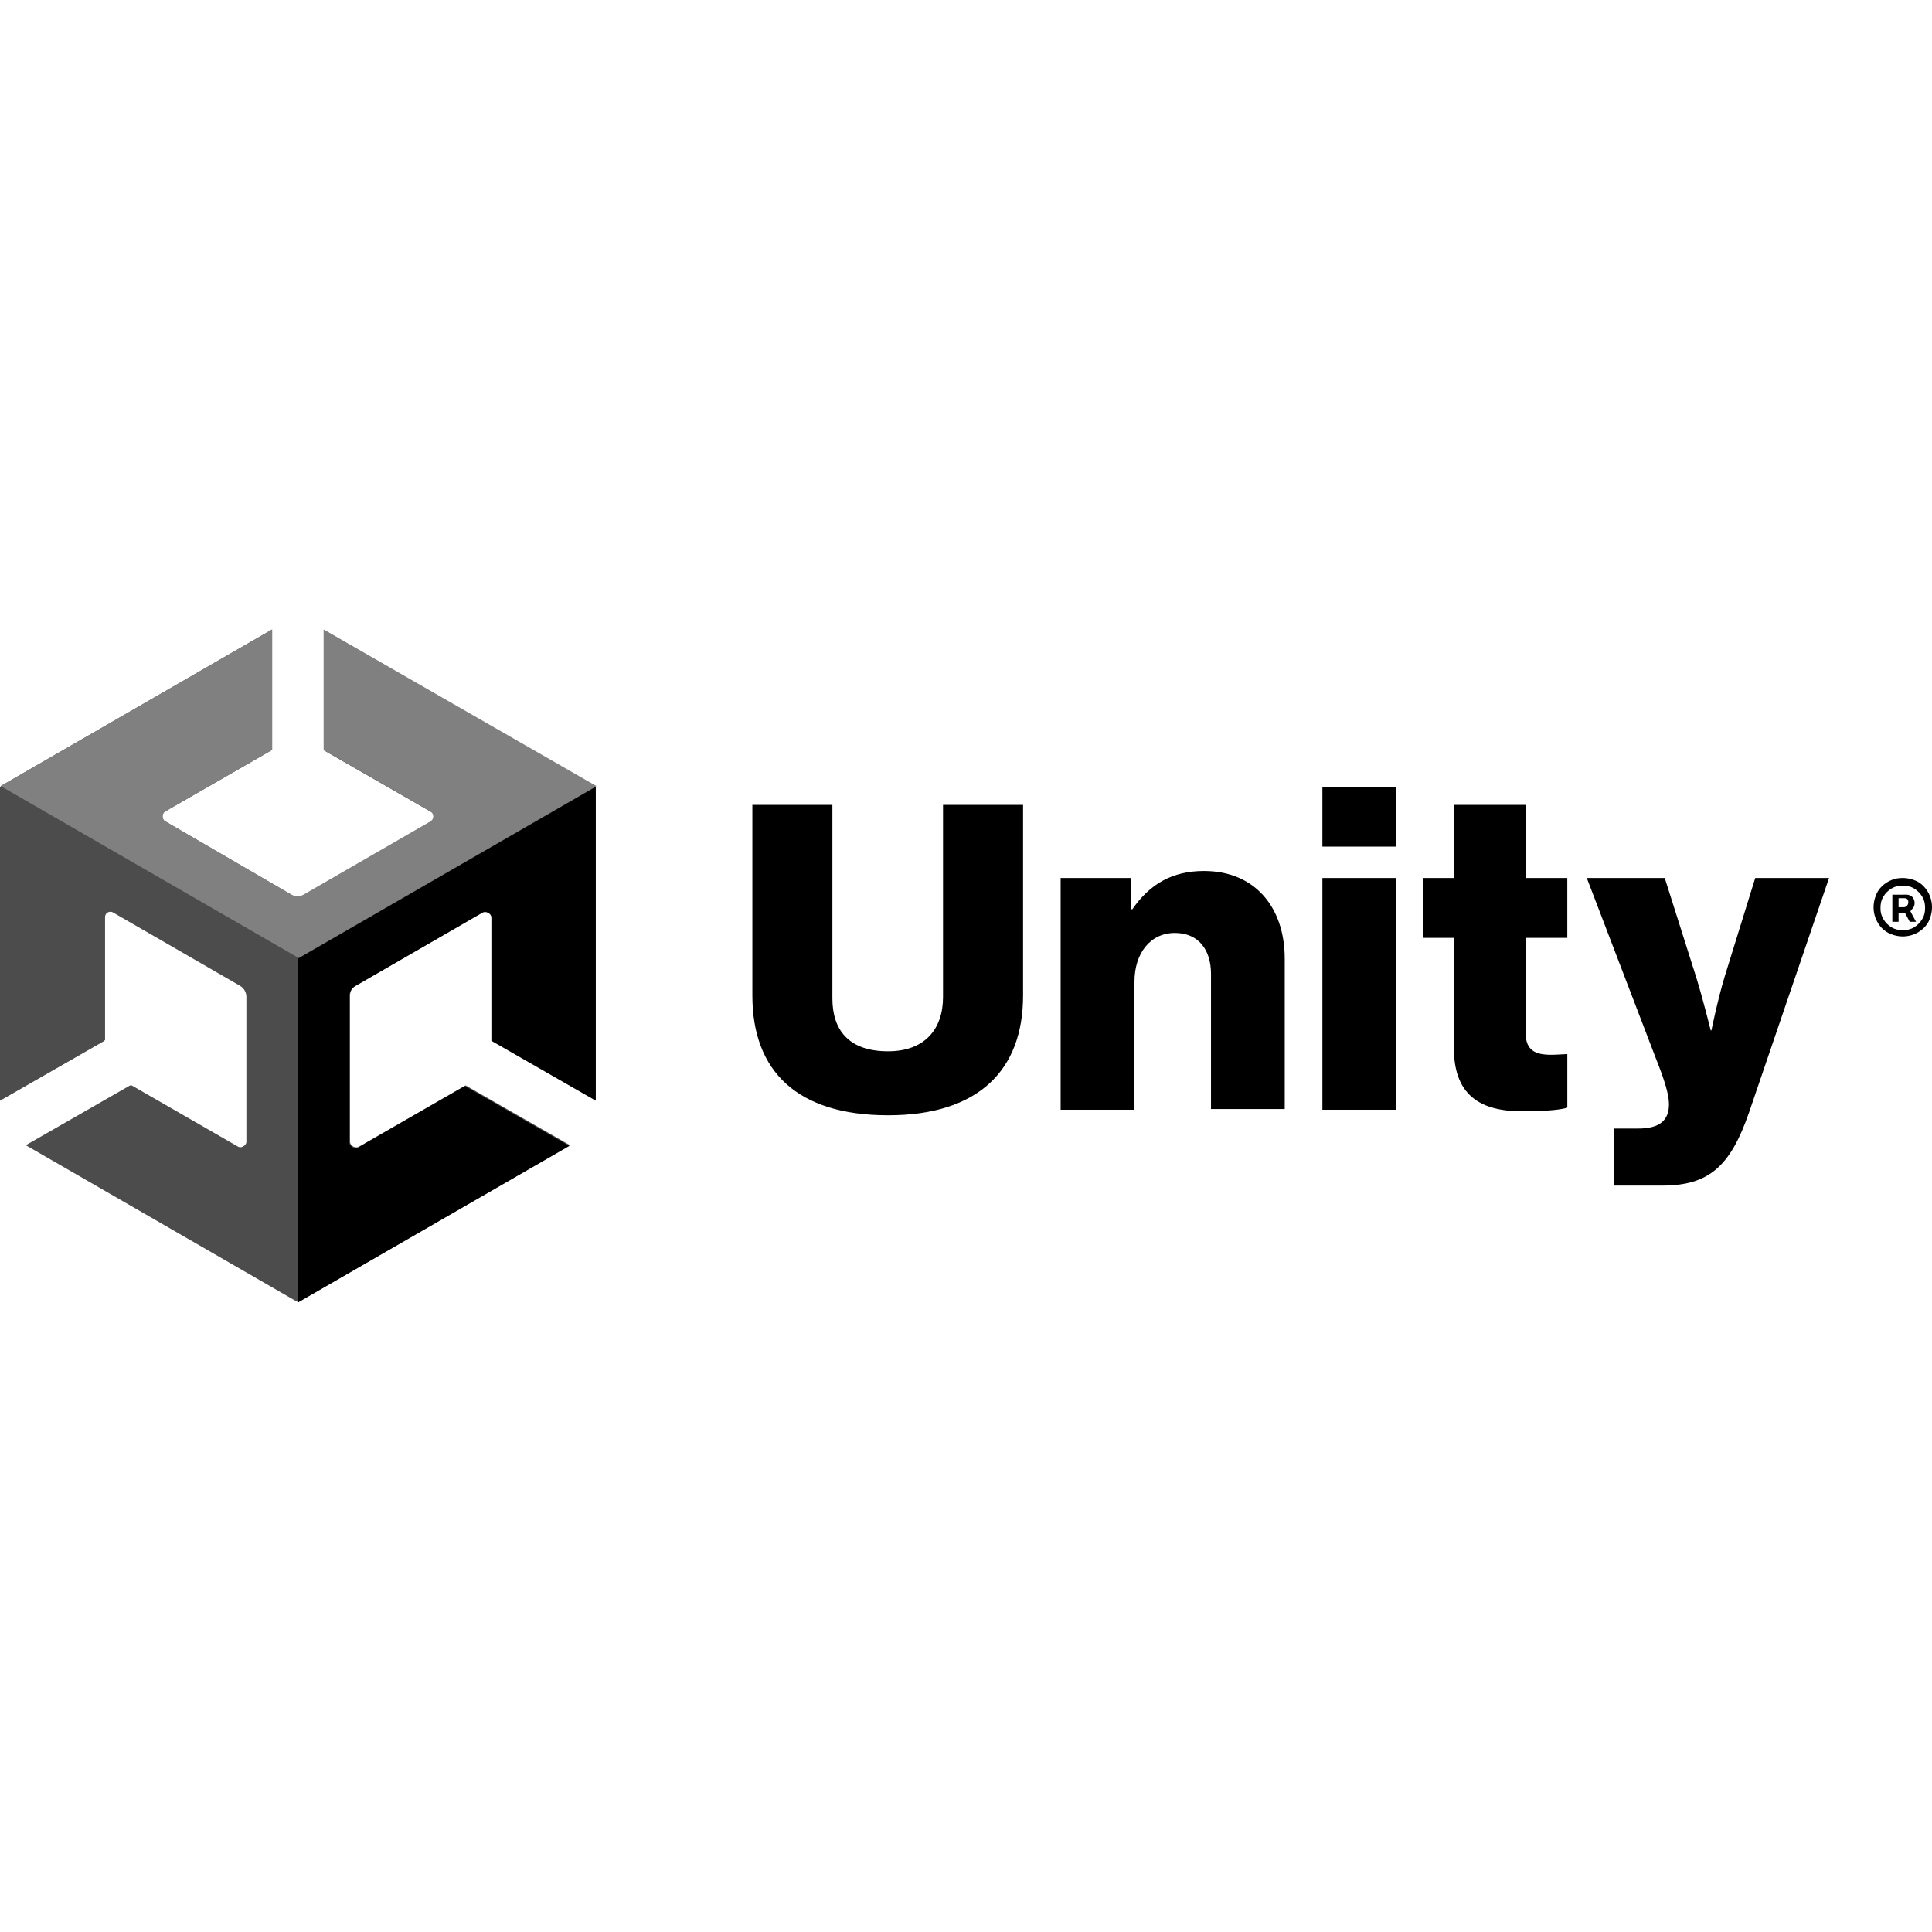
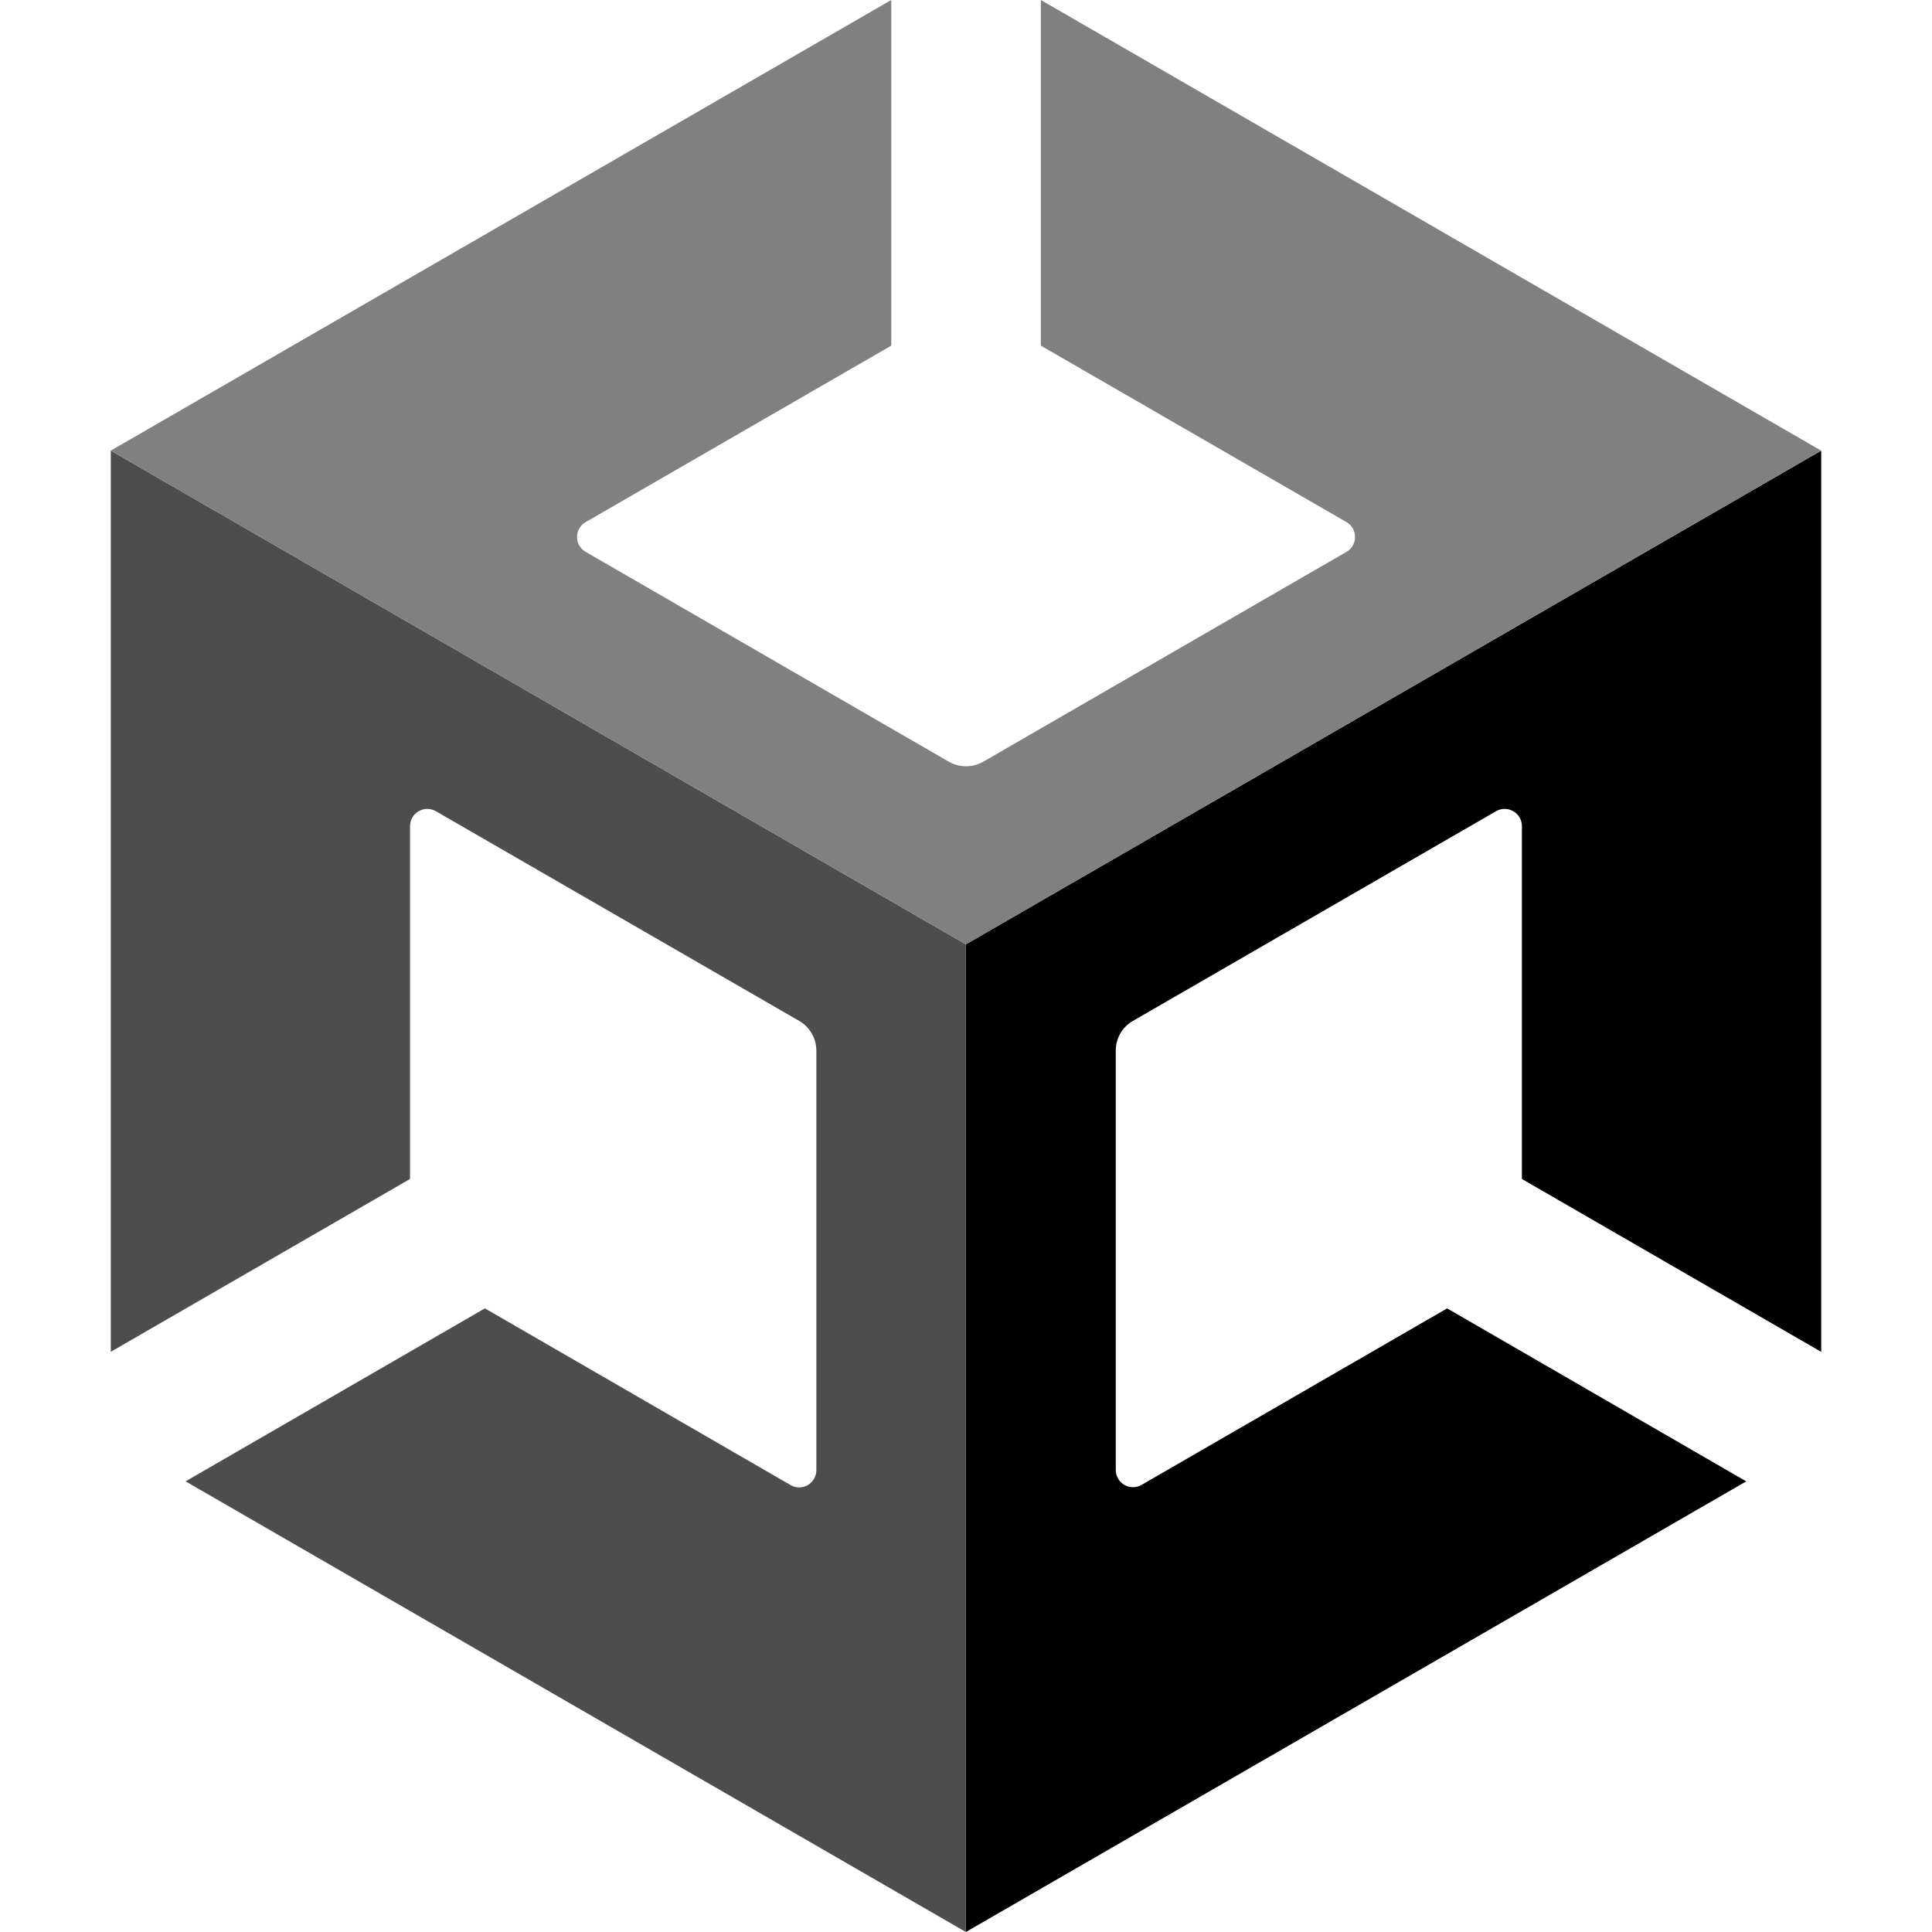
<svg xmlns="http://www.w3.org/2000/svg" viewBox="0 0 128 128">
-   <path fill="#4c4c4c" d="M39.47 72.877v-20.75L21.49 41.752v7.978l7.055 4.055c.277.139.277.558 0 .692l-8.393 4.844a.79.79 0 0 1-.785 0l-8.393-4.89c-.273-.136-.273-.553 0-.688l7.055-4.059v-7.979L.046 52.081v20.796-.093.093l6.915-3.966v-8.159c0-.277.325-.51.599-.325l8.392 4.844c.233.14.42.414.42.693v9.683c0 .273-.327.506-.601.32l-7.055-4.06-6.92 3.967 17.989 10.374 17.98-10.374-6.919-3.966-7.054 4.059c-.228.14-.6-.047-.6-.32V65.96a.76.76 0 0 1 .419-.692l8.392-4.845c.227-.138.599.047.599.326v8.16zm0 0" />
-   <path d="M19.737 86.295 37.72 75.919l-6.92-3.966-7.055 4.059c-.227.14-.598-.047-.598-.32v-9.683a.754.754 0 0 1 .417-.693l8.393-4.844c.226-.139.599.046.599.325v8.16l6.914 3.966V52.127L19.737 63.514zm0 0" />
-   <path fill="gray" d="M21.441 41.705v7.98l7.055 4.058c.279.135.279.552 0 .687l-8.391 4.844a.79.79 0 0 1-.786 0l-8.346-4.844c-.274-.135-.274-.552 0-.687l7.055-4.059v-7.979L.046 52.081l19.739 11.387L39.516 52.08Zm0 0" />
-   <path fill="#4c4c4c" d="m15.678 75.965-7.054-4.058-6.915 3.966 17.982 10.374v-22.78L0 52.128v20.796-.092.092l6.914-3.966v-8.16c0-.277.326-.51.605-.325l8.392 4.844a.854.854 0 0 1 .412.693v9.683c-.046.227-.37.413-.645.273zm0 0" />
-   <path d="M87.612 52.127v3.966h4.886v-3.966zm-37.766 1.198v12.638c0 5.023 2.994 7.927 8.99 7.927s8.945-2.996 8.945-7.927V53.325h-5.303v12.73c0 2.118-1.2 3.595-3.641 3.595-2.63 0-3.689-1.43-3.689-3.508V53.325zm46.478 0v4.844h-2.028v3.966h2.03v7.328c0 3.321 2.029 4.246 4.843 4.152 1.333 0 2.257-.093 2.67-.232v-3.548c-.18 0-.646.046-1.058.046-1.058 0-1.706-.277-1.706-1.477v-6.269h2.763V58.17h-2.763v-4.844zm-16.552 4.38c-2.122 0-3.599.878-4.75 2.534h-.093v-2.07H70.27v15.354h4.892v-8.485c0-1.89 1.057-3.227 2.674-3.227 1.564 0 2.396 1.106 2.396 2.722v8.944h4.885v-9.962c0-3.408-1.983-5.809-5.344-5.809zm7.84.464v15.354h4.886V58.17Zm17.517 0 4.519 11.8c.645 1.618.925 2.542.925 3.187 0 1.058-.6 1.612-2.03 1.612h-1.612v3.78h3.182c3.088 0 4.519-1.245 5.764-4.84l5.302-15.539h-4.89l-2.03 6.55c-.459 1.519-.873 3.548-.873 3.548h-.046s-.512-2.076-.97-3.548l-2.076-6.549zm20.936 0a1.929 1.929 0 0 0-1.384.553 1.547 1.547 0 0 0-.413.645 2.07 2.07 0 0 0-.14.739 1.986 1.986 0 0 0 .553 1.384c.185.181.373.32.646.413.232.092.505.14.738.14.233 0 .506-.047.739-.14a2.05 2.05 0 0 0 .645-.413c.185-.185.32-.371.414-.645a2.057 2.057 0 0 0 0-1.477 1.914 1.914 0 0 0-.414-.646 1.592 1.592 0 0 0-.645-.418 2.19 2.19 0 0 0-.74-.135zm0 .506c.279 0 .506.047.739.185.227.135.412.322.553.554.138.227.185.46.185.738 0 .274-.047.506-.185.734a1.631 1.631 0 0 1-.553.558 1.388 1.388 0 0 1-.74.18 1.388 1.388 0 0 1-.737-.18 1.586 1.586 0 0 1-.552-.558 1.329 1.329 0 0 1-.187-.734c0-.277.046-.511.185-.739a1.54 1.54 0 0 1 .554-.551 1.335 1.335 0 0 1 .738-.187zm-.692.6v1.797h.413v-.6h.42l.319.599h.418l-.372-.691c.047-.093.14-.182.185-.228a.656.656 0 0 0 .093-.325.635.635 0 0 0-.093-.32c-.046-.093-.138-.14-.231-.185-.093-.048-.181-.048-.227-.048zm.413.232h.371c.048 0 .093 0 .187.046.04.041.088.088.088.228a.388.388 0 0 1-.088.232.353.353 0 0 1-.185.093h-.373zm0 0" />
+   <path d="m63.991 128 51.702-29.855-19.817-11.461-20.26 11.704a1.151 1.151 0 0 1-1.125-.009 1.145 1.145 0 0 1-.568-.975V69.608c0-.819.424-1.56 1.133-1.968L99.13 53.737a1.119 1.119 0 0 1 1.124.009c.352.195.572.564.576.966V78.11l19.83 11.454V29.855L63.99 62.566Zm0 0" />
+   <path fill="#4d4d4d" d="m52.397 98.401-20.27-11.718-19.832 11.46L63.991 128V62.566L7.34 29.854V89.56l19.825-11.45V54.714c.009-.401.225-.77.572-.966a1.13 1.13 0 0 1 1.13-.009L52.953 67.64a2.275 2.275 0 0 1 1.133 1.97v27.8a1.156 1.156 0 0 1-.565.98 1.131 1.131 0 0 1-1.124.012" />
+   <path fill="gray" d="M68.959 0v22.9L89.22 34.597c.348.203.555.576.555.984 0 .403-.212.772-.555.975L65.137 50.468a2.302 2.302 0 0 1-2.27 0L38.791 36.556a1.122 1.122 0 0 1-.56-.975 1.127 1.127 0 0 1 .56-.984L59.048 22.9V0L7.339 29.855l56.652 32.711 56.665-32.71Zm0 0" />
</svg>
